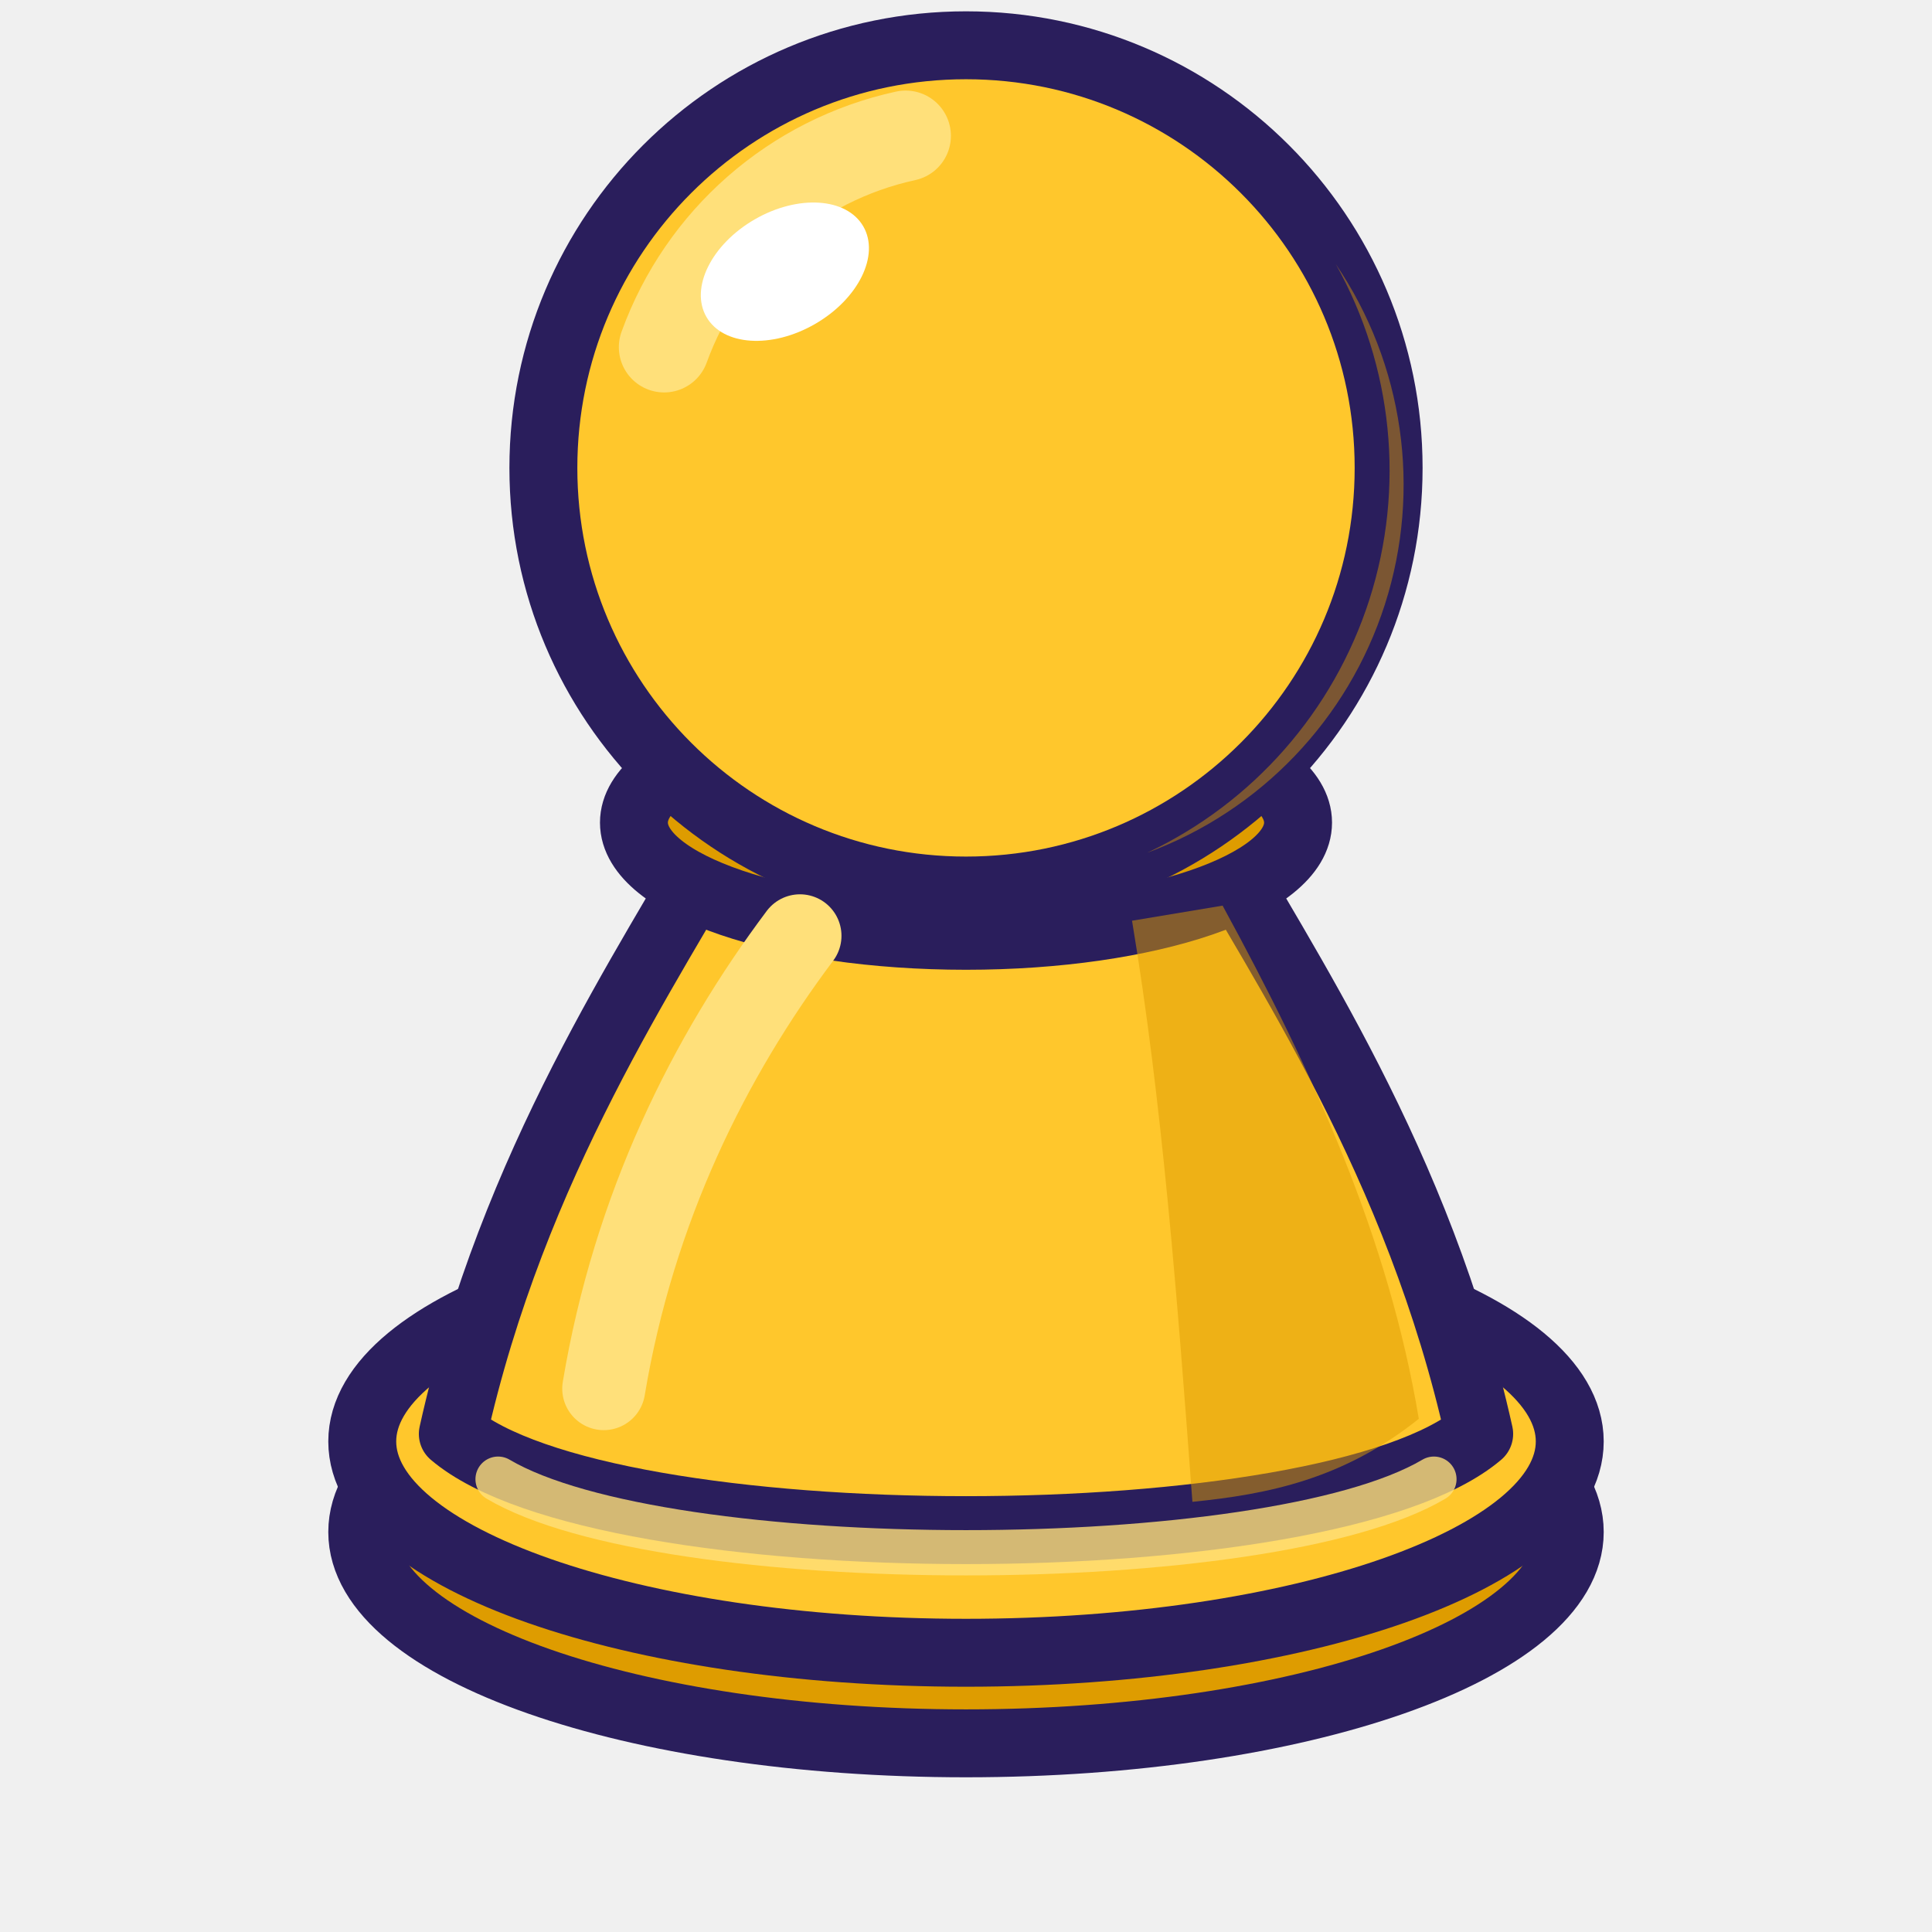
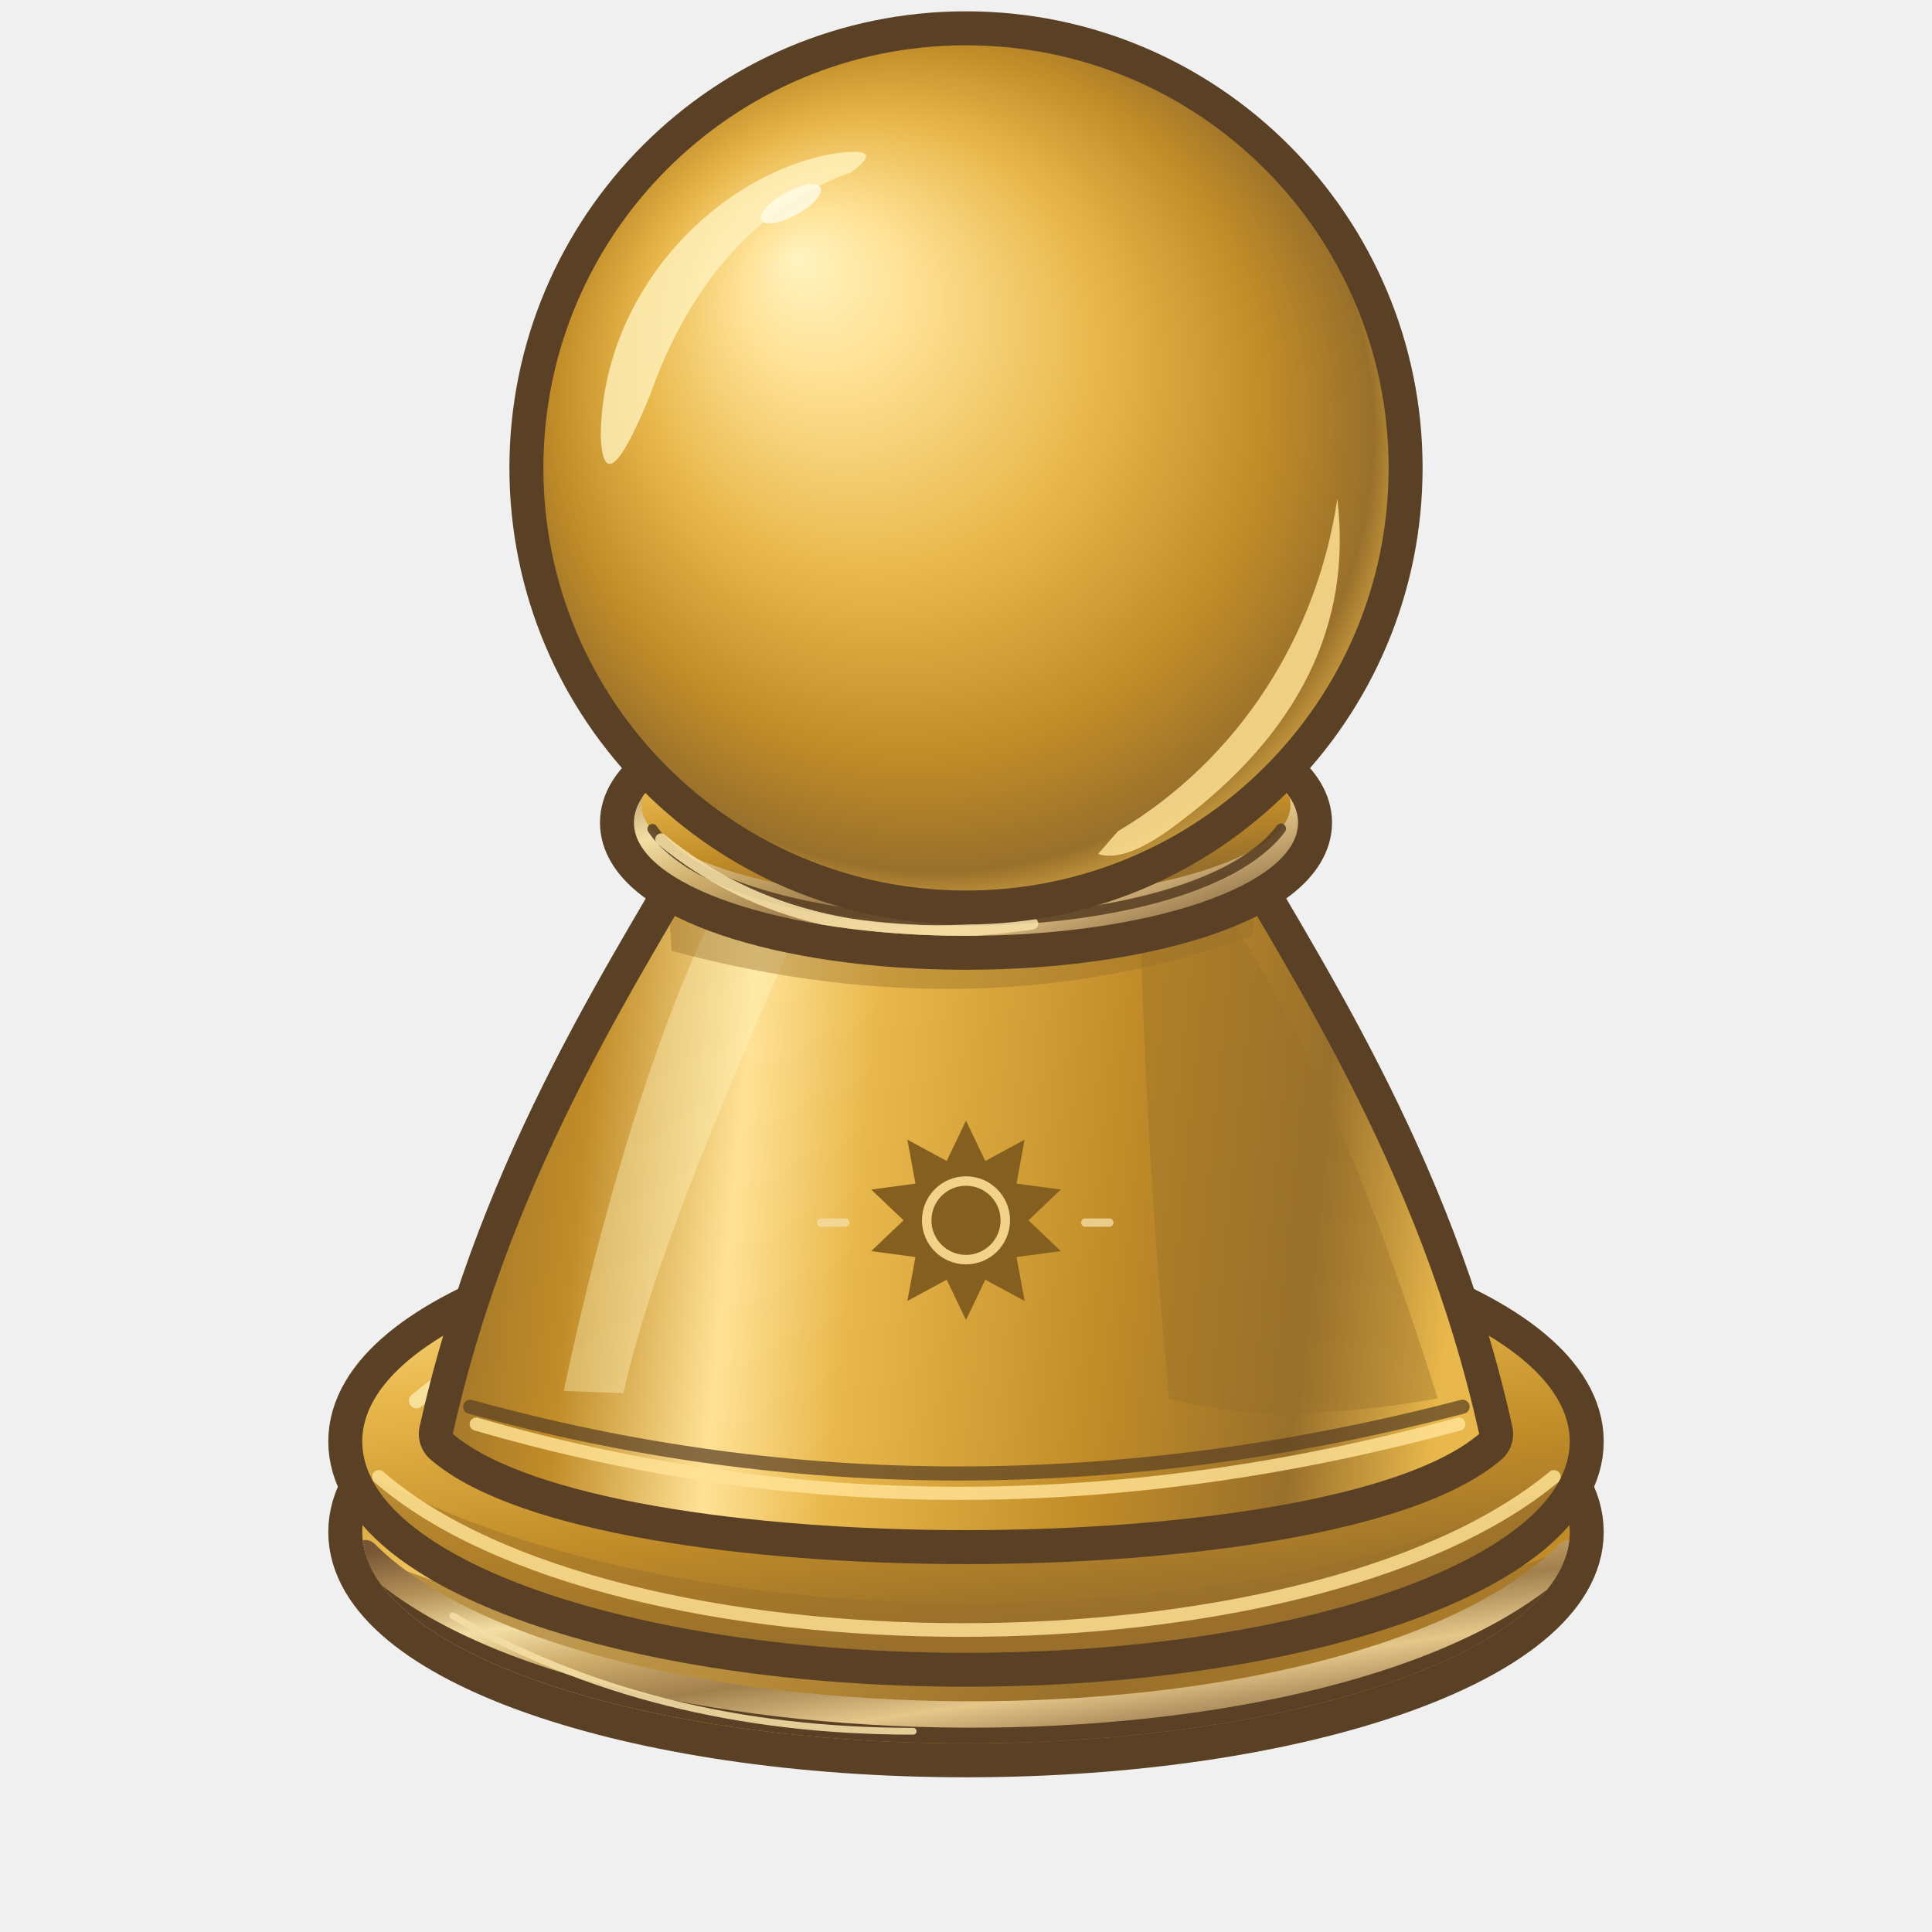
<svg xmlns="http://www.w3.org/2000/svg" viewBox="0 0 256 256" width="256" height="256">
-   <g stroke="#2A1E5C" stroke-width="9" stroke-linejoin="round" stroke-linecap="round">
-     <ellipse cx="128" cy="203" rx="80" ry="28" fill="#DE9C00" />
-     <ellipse cx="128" cy="191" rx="80" ry="28" fill="#FFC72C" />
-     <path d="M60 190C68 154 86 128 96 110H160C170 128 188 154 196 190C176 207 80 207 60 190Z" fill="#FFC72C" />
-     <ellipse cx="128" cy="109" rx="44" ry="15" fill="#DE9C00" />
-     <circle cx="128" cy="62" r="56" fill="#FFC72C" />
+   <defs>
+     <linearGradient id="pawn-yellow-barrel" x1="0%" y1="15%" x2="100%" y2="22%">
+       <stop offset="0" stop-color="#99702B" />
+       <stop offset="0.15" stop-color="#C18C28" />
+       <stop offset="0.3" stop-color="#FFE296" />
+       <stop offset="0.42" stop-color="#E9B84C" />
+       <stop offset="0.67" stop-color="#C18C28" />
+       <stop offset="0.86" stop-color="#99702B" />
+       <stop offset="1" stop-color="#E9B84C" />
+     </linearGradient>
+     <radialGradient id="pawn-yellow-dome" cx=".48" cy=".48" r=".57" fx=".30" fy=".25">
+       <stop offset="0" stop-color="#FFF3BF" />
+       <stop offset="0.17" stop-color="#FFE296" />
+       <stop offset="0.47" stop-color="#E9B84C" />
+       <stop offset="0.74" stop-color="#C18C28" />
+       <stop offset="0.91" stop-color="#99702B" />
+       <stop offset="1" stop-color="#E9B84C" />
+     </radialGradient>
+     <linearGradient id="pawn-yellow-foot" x1="0%" y1="0%" x2="100%" y2="35%">
+       <stop offset="0" stop-color="#99702B" />
+       <stop offset="0.18" stop-color="#E9B84C" />
+       <stop offset="0.37" stop-color="#FFE296" />
+       <stop offset="0.56" stop-color="#E9B84C" />
+       <stop offset="0.81" stop-color="#99702B" />
+       <stop offset="1" stop-color="#C18C28" />
+     </linearGradient>
+     <linearGradient id="pawn-yellow-step" x1="0%" y1="0%" x2="35%" y2="100%">
+       <stop offset="0" stop-color="#FFE296" />
+       <stop offset="0.36" stop-color="#E9B84C" />
+       <stop offset="0.73" stop-color="#C18C28" />
+       <stop offset="1" stop-color="#99702B" />
+     </linearGradient>
+     <linearGradient id="pawn-yellow-brass" x1="0%" y1="0%" x2="95%" y2="88%">
+       <stop offset="0" stop-color="#785736" />
+       <stop offset="0.16" stop-color="#B59258" />
+       <stop offset="0.31" stop-color="#F3DEA4" />
+       <stop offset="0.45" stop-color="#CEAD6C" />
+       <stop offset="0.61" stop-color="#A1804E" />
+       <stop offset="0.78" stop-color="#E5C78A" />
+       <stop offset="1" stop-color="#87673F" />
+     </linearGradient>
+     <clipPath id="pawn-yellow-inside-0">
+       <ellipse rx="80" ry="28" cx="128" cy="203" />
+     </clipPath>
+     <clipPath id="pawn-yellow-inside-1">
+       <ellipse rx="80" ry="28" cx="128" cy="191" />
+     </clipPath>
+     <clipPath id="pawn-yellow-inside-2">
+       <path d="M60 190C68 154 86 128 96 110H160C170 128 188 154 196 190C176 207 80 207 60 190Z" />
+     </clipPath>
+     <clipPath id="pawn-yellow-inside-3">
+       <ellipse rx="44" ry="15" cx="128" cy="109" />
+     </clipPath>
+     <clipPath id="pawn-yellow-inside-4">
+       <circle cx="128" cy="62" r="56" />
+     </clipPath>
+   </defs>
+   <g stroke-linecap="round" stroke-linejoin="round">
+     <ellipse rx="80" ry="28" cx="128" cy="203" fill="url(#pawn-yellow-foot)" stroke="#5A4024" stroke-width="9" paint-order="stroke fill" />
+     <g clip-path="url(#pawn-yellow-inside-0)">
+       <path d="M43 204Q128 239 213 203V232H42Z" fill="#99702B" fill-opacity="0.64" />
+       <path d="M47.4 207.3C78.1 236.6 178.5 236.7 208.6 207.3" fill="none" stroke="#5A4024" stroke-width="3.8" stroke-opacity="1" />
+       <path d="M48.4 205.8C76.1 233.6 178.6 235 207.9 205.8" fill="none" stroke="url(#pawn-yellow-brass)" stroke-width="3.5" stroke-opacity="1" />
+       <path d="M60 214.1Q86.4 229.4 121 229.4" fill="none" stroke="#F4DDA4" stroke-width="0.9" stroke-opacity="0.9" />
+     </g>
+     <ellipse rx="80" ry="28" cx="128" cy="191" fill="url(#pawn-yellow-step)" stroke="#5A4024" stroke-width="9" paint-order="stroke fill" />
+     <g clip-path="url(#pawn-yellow-inside-1)">
+       <path d="M47.5 194.6C88 218.4 170 218.4 209.7 194.6L214 224H41Z" fill="#99702B" fill-opacity="0.45" />
+       <path d="M50.2 195.7C81.3 222.66 173.2 222.84 205.9 195.7" fill="none" stroke="#FFE296" stroke-width="1.81" stroke-opacity="0.83" />
+       <path d="M55.2 185.6Q72.6 171.2 99.4 170.3" fill="none" stroke="#FFF3BF" stroke-width="2.02" stroke-opacity="0.69" />
+     </g>
+     <path d="M60 190C68 154 86 128 96 110H160C170 128 188 154 196 190C176 207 80 207 60 190Z" fill="url(#pawn-yellow-barrel)" stroke="#5A4024" stroke-width="9" paint-order="stroke fill" />
+     <g clip-path="url(#pawn-yellow-inside-2)">
+       <path d="M151 110Q151 143 154.9 185.3Q168.6 189.2 190.5 185.3Q174.1 133 156.3 113Z" fill="#99702B" fill-opacity="0.39" />
+       <path d="M95.9 118.6Q101.0 120.5 106.7 120.7C98 140.7 86.7 166.1 82.6 184.6L74.7 184.3C80 159 88 133 95.9 118.6Z" fill="#FFF3BF" fill-opacity="0.39" />
+       <path d="M88 112Q128 119 167 111L166 124Q130 137 89 126Z" fill="#99702B" fill-opacity="0.42" />
+       <path d="M62.3 186.4Q126 204.09 193.8 186.4" fill="none" stroke="#5A4024" stroke-width="1.87" stroke-opacity="0.72" />
+       <path d="M63.1 188.7Q126 207.05 193.3 188.7" fill="none" stroke="#FFE296" stroke-width="1.74" stroke-opacity="0.83" />
+       <g transform="translate(128 161.7) scale(.93)">
+         <path d="M0 -14.2L2.75 -8.46L8.35 -11.49L7.2 -5.23L13.51 -4.39L8.9 0L13.51 4.39L7.2 5.23L8.35 11.49L2.75 8.46L0 14.2L-2.75 8.46L-8.35 11.49L-7.2 5.23L-13.51 4.39L-8.9 0L-13.51 -4.39L-7.2 -5.23L-8.35 -11.49L-2.75 -8.46Z" fill="#845F20" />
+         <circle cx="0" cy="0" r="5.6" fill="none" stroke="#FFE296" stroke-width="1.35" stroke-opacity="0.88" />
+       </g>
+       <path d="M112.0 162l-3.2 0m38.2 0l-3.2 0" fill="none" stroke="#F4DDA4" stroke-width="1.1" stroke-opacity="0.79" />
+     </g>
+     <ellipse rx="44" ry="15" cx="128" cy="109" fill="url(#pawn-yellow-brass)" stroke="#5A4024" stroke-width="9" paint-order="stroke fill" />
+     <g clip-path="url(#pawn-yellow-inside-3)">
+       <ellipse cx="128" cy="106.7" rx="43" ry="12.7" fill="url(#pawn-yellow-step)" />
+       <path d="M86.46 109.85C97.4 126 157.5 126.17 169.73 109.8" fill="none" stroke="#5A4024" stroke-width="1.35" stroke-opacity="0.89" />
+       <path d="M87.6 111.2Q106.5 126.86 136.8 122.39" fill="none" stroke="#F4DDA4" stroke-width="1.55" stroke-opacity="0.89" />
+       <path d="M92 105.1Q104.6 97.2 123.8 97.2" fill="none" stroke="#FFF3BF" stroke-width="1.54" stroke-opacity="0.81" />
+     </g>
+     <circle cx="128" cy="62" r="56" fill="url(#pawn-yellow-dome)" stroke="#5A4024" stroke-width="9" paint-order="stroke fill" />
+     <g clip-path="url(#pawn-yellow-inside-4)">
+       <path d="M79.6 57.9C79.7 39.25 94.12 23.77 109.64 20.50Q117.93 19.09 112.8 22.82C99.80 27.4 91 38.52 86.17 52.26Q80.08 67.2 79.6 57.9Z" fill="#FFF3BF" fill-opacity="0.79" />
+       <path d="M148.12 110.15C164.16 100.61 174.5 84.3 177.2 66.1Q180.18 91.05 156.18 109.03Q149.2 114.4 145.5 113.16Z" fill="#FFE296" fill-opacity="0.83" />
+       <ellipse cx="104.8" cy="27" rx="4.48" ry="1.62" fill="#FFFBE7" transform="rotate(-29 104.8 27)" fill-opacity="0.82" />
+     </g>
  </g>
-   <path d="M162 120C174 142 184 164 188 188C178 196 168 198 158 199C156 172 154 146 150 122Z" fill="#DE9C00" opacity="0.5" />
-   <path d="M80 184C84 160 94 140 106 124" stroke="#FFE07A" stroke-width="11" stroke-linecap="round" fill="none" />
-   <path d="M177 35A56 56 0 0 1 152 113A52 52 0 0 0 177 35Z" fill="#DE9C00" opacity="0.45" />
-   <path d="M88 46A44 44 0 0 1 120 18" stroke="#FFE07A" stroke-width="12" stroke-linecap="round" fill="none" />
-   <ellipse cx="104" cy="36" rx="12" ry="8" fill="#FFFFFF" transform="rotate(-30 104 36)" />
-   <path d="M66 196C88 209 168 209 190 196" stroke="#FFE07A" stroke-width="6" stroke-linecap="round" fill="none" opacity="0.8" />
</svg>
